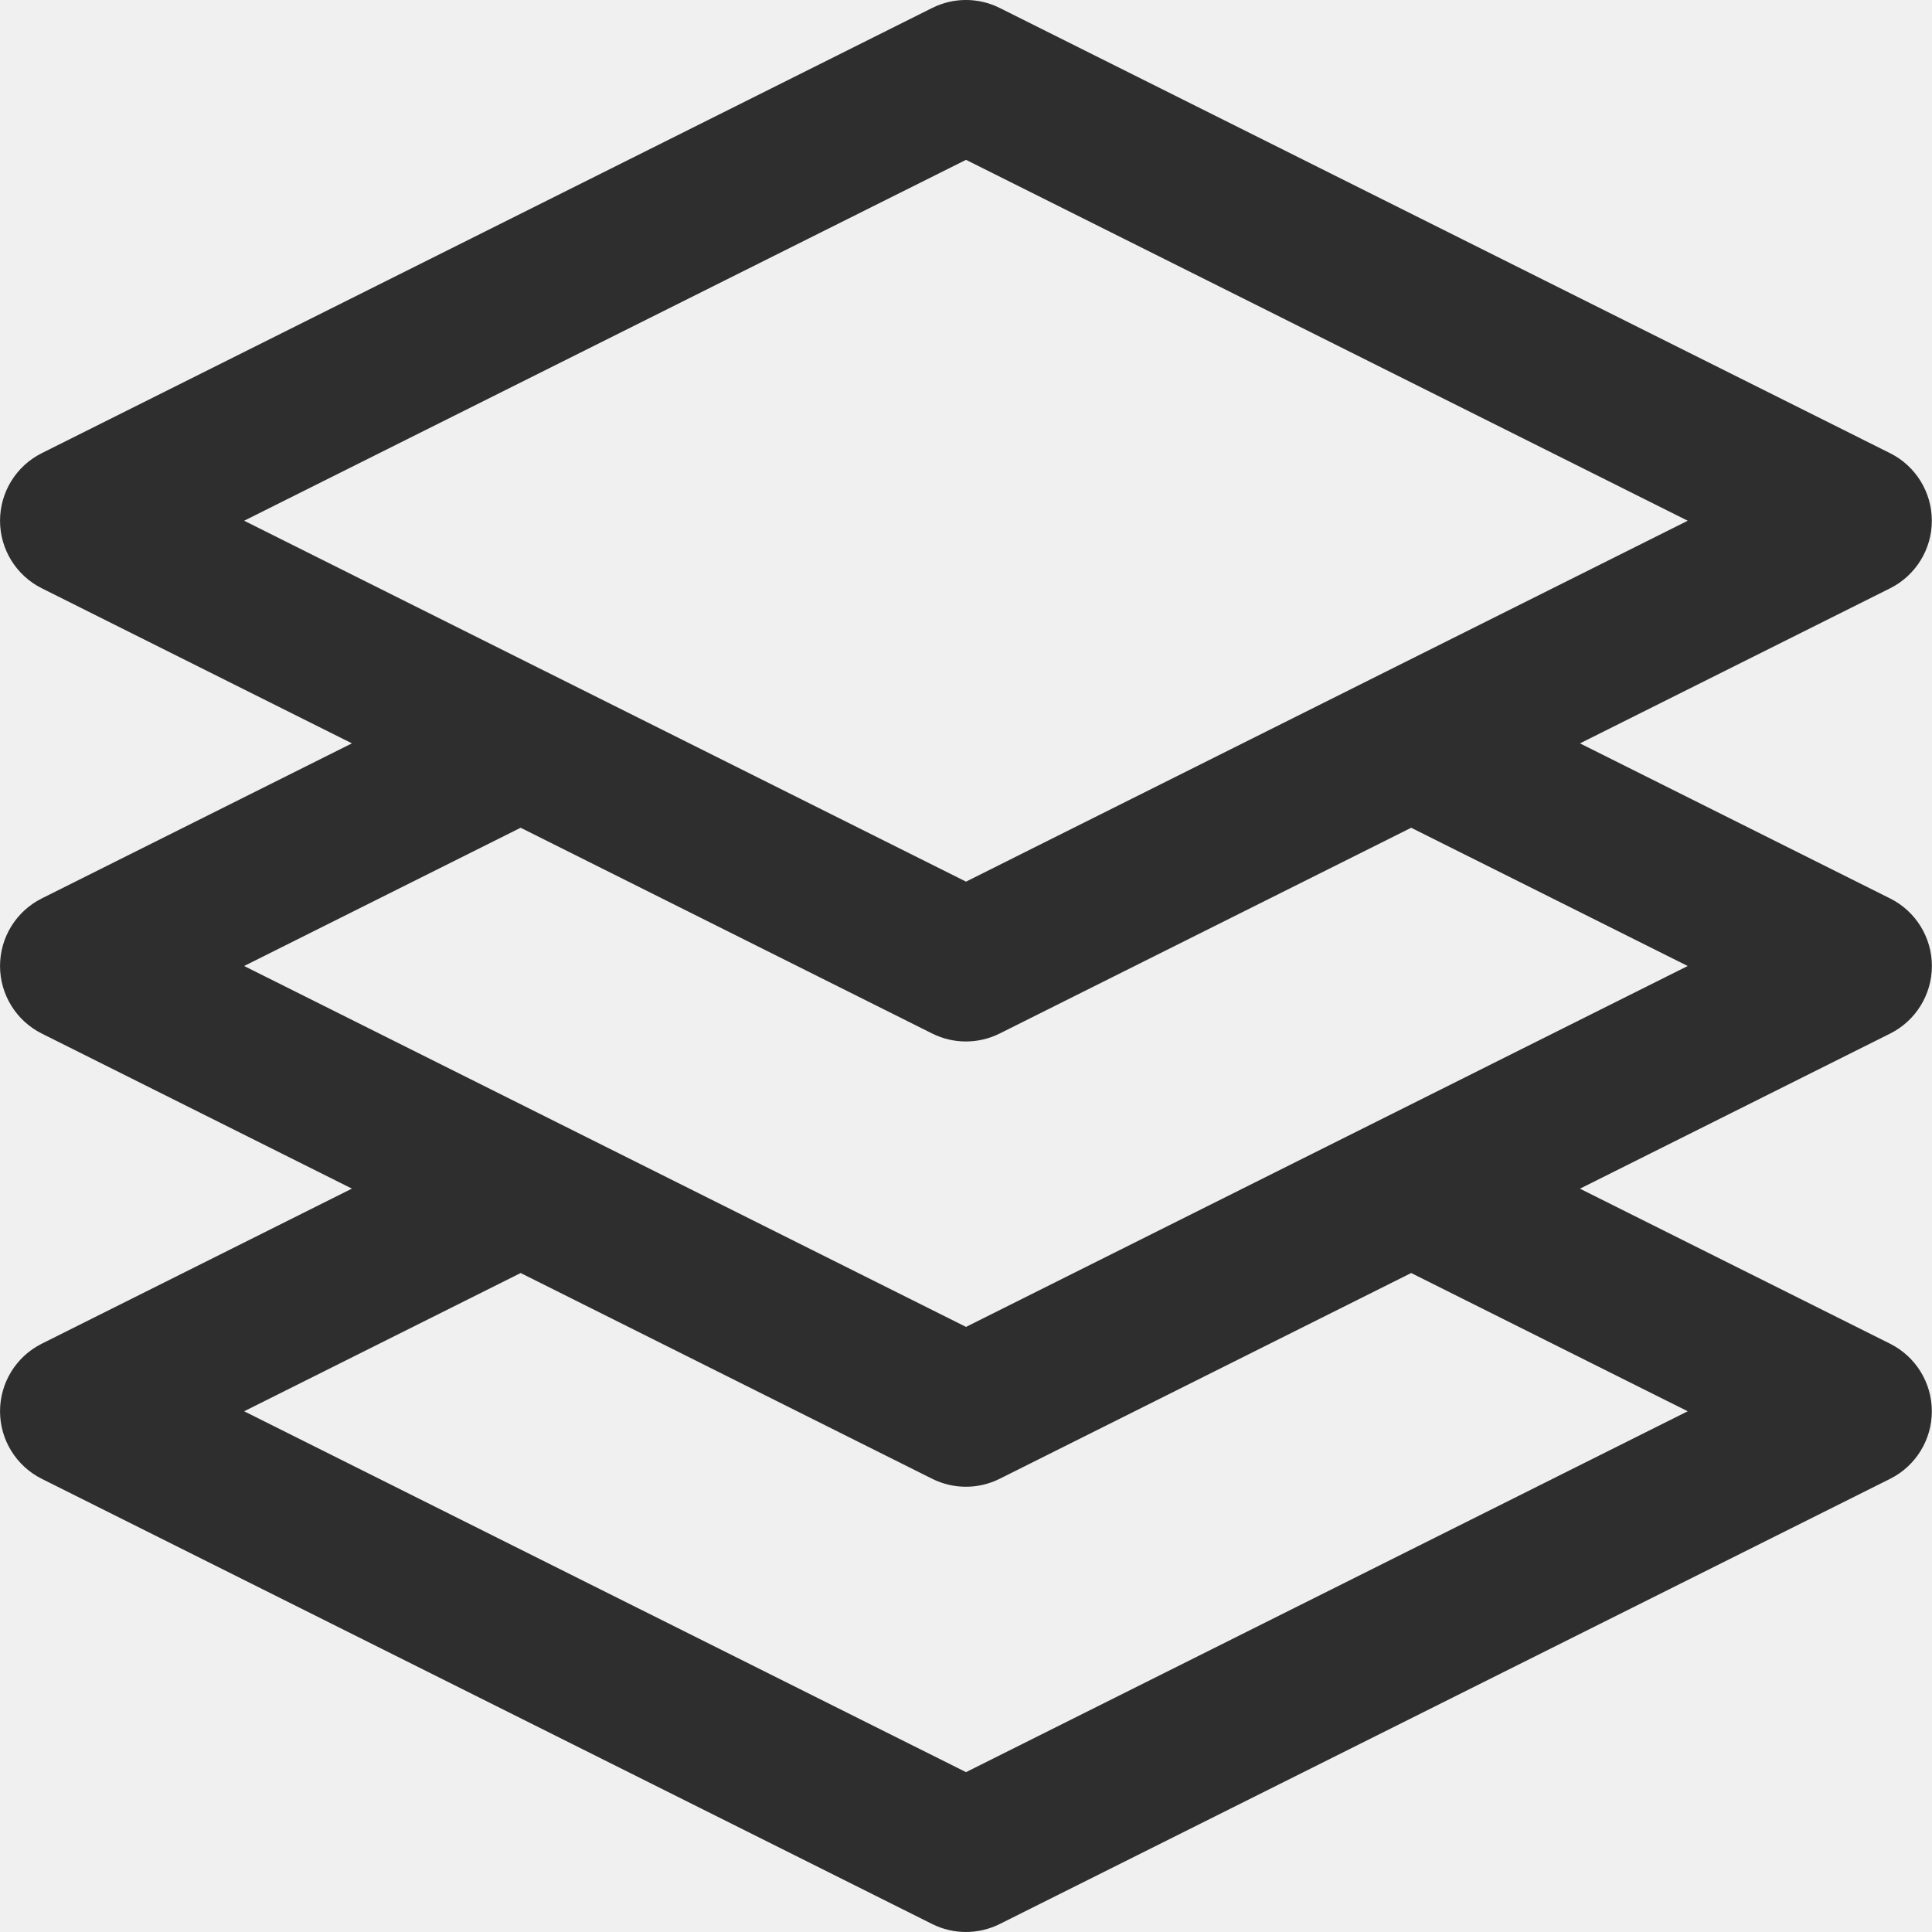
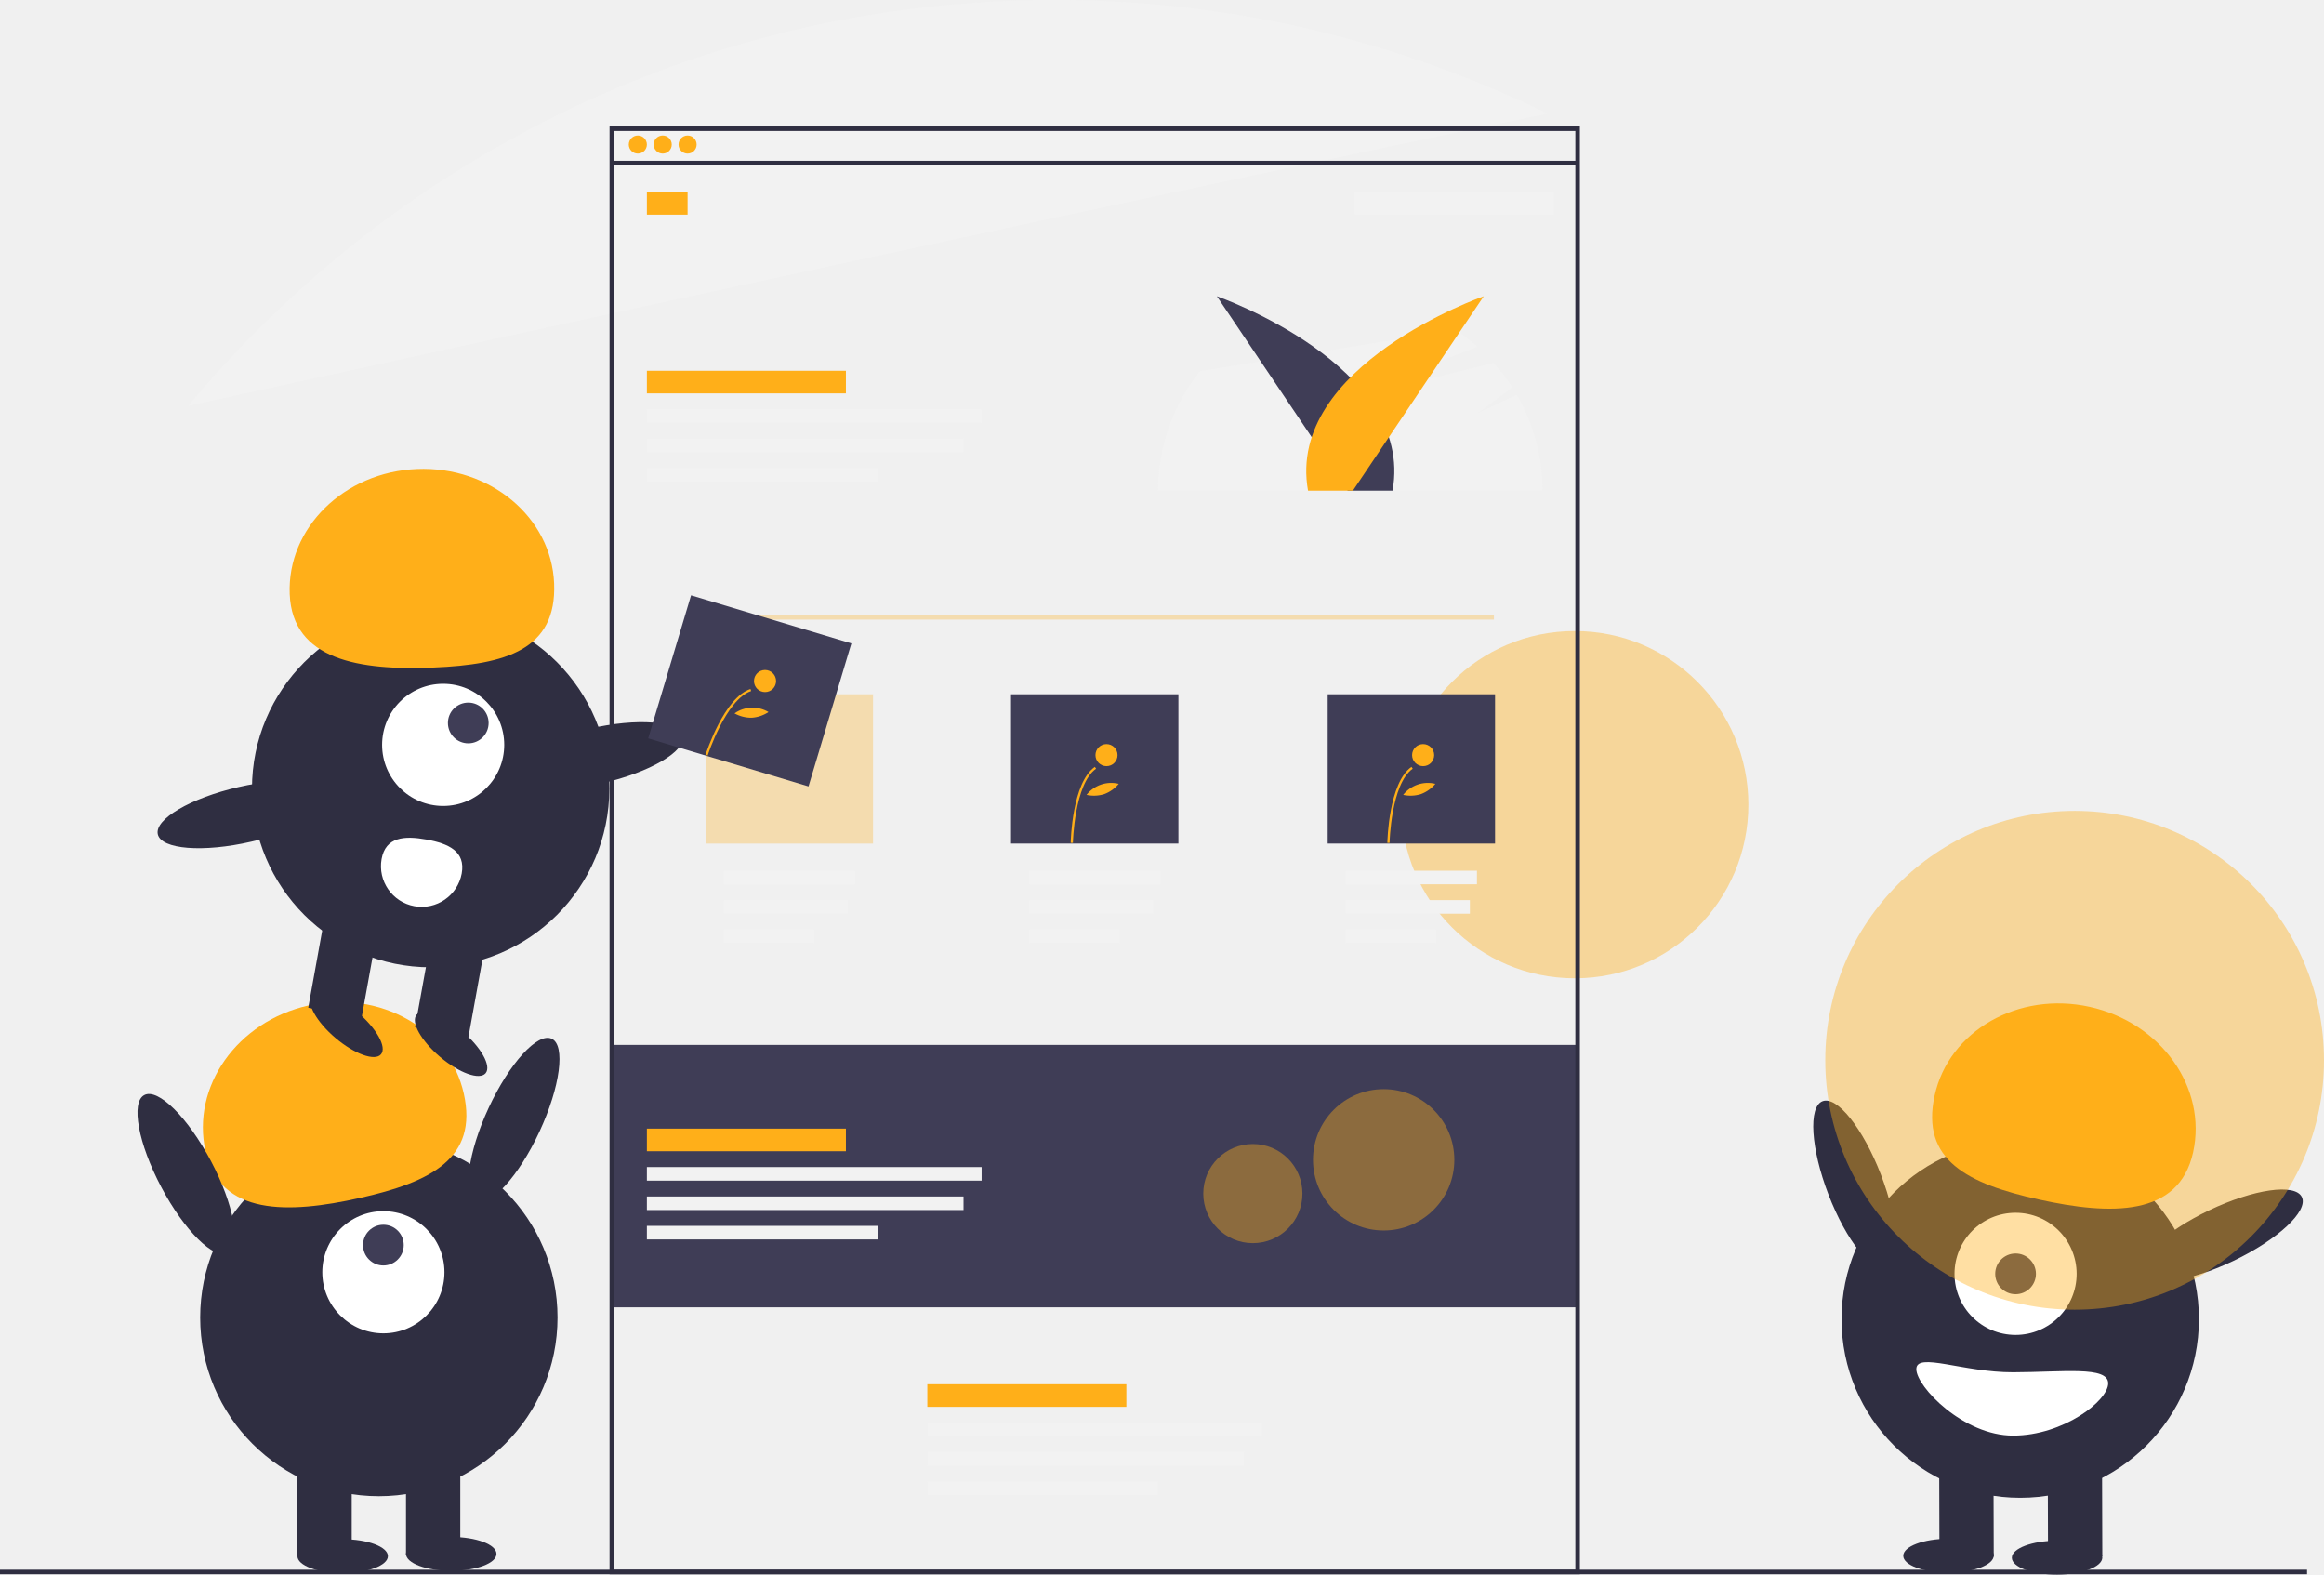
- <svg xmlns="http://www.w3.org/2000/svg" width="69.995" height="70" viewBox="0 0 69.995 70">
-   <path id="layers" d="M68.985,32.554l-11.241-5.62,11.241-5.621a2.737,2.737,0,0,0,0-4.891L36.72.288a2.737,2.737,0,0,0-2.446,0L2.008,16.421a2.737,2.737,0,0,0,0,4.891l11.241,5.621L2.008,32.554a2.737,2.737,0,0,0,0,4.891l11.241,5.621L2.008,48.687a2.737,2.737,0,0,0,0,4.891L34.274,69.711a2.736,2.736,0,0,0,2.446,0L68.985,53.579a2.737,2.737,0,0,0,0-4.891l-11.241-5.62,11.241-5.621A2.737,2.737,0,0,0,68.985,32.554ZM35.5,5.791,61.648,18.867,35.5,31.943,9.345,18.867ZM61.648,51.133,35.5,64.208,9.345,51.133l10.018-5.009,14.91,7.455a2.736,2.736,0,0,0,2.446,0l14.91-7.455ZM35.5,48.076,9.345,35l10.018-5.009,14.91,7.455a2.736,2.736,0,0,0,2.446,0l14.91-7.455L61.648,35Zm0,0" transform="translate(-0.499)" fill="#2e2e2e" />
+ <svg xmlns="http://www.w3.org/2000/svg" id="ab0c8d57-73b5-4efc-a896-a2305a232bd8" data-name="Layer 1" width="1027.496" height="696.059" viewBox="0 0 1027.496 696.059">
+   <circle cx="696.248" cy="355.702" r="76.752" fill="#ffaf19" opacity="0.4" />
+   <rect x="270" y="461.902" width="428" height="116" fill="#3f3d56" />
+   <path d="M756.839,276.477l-17.09,8.088,15.125-11.31a85.352,85.352,0,0,0-8.258-10.867L672.499,280.81l66.948-25.538a85.339,85.339,0,0,0-9.722-7.41L616.789,266.052a84.639,84.639,0,0,0-18.537,52.82h170A84.594,84.594,0,0,0,756.839,276.477Z" transform="translate(-86.2521 -101.9706)" fill="#f2f2f2" />
+   <path d="M770.375,152.166A495.972,495.972,0,0,0,552.252,101.971c-153.83,0-291.361,69.753-382.71,179.349C325.968,247.045,598.319,187.714,770.375,152.166Z" transform="translate(-86.2521 -101.9706)" fill="#f2f2f2" />
+   <rect y="693.902" width="1020" height="2" fill="#2f2e41" />
+   <path d="M682.116,318.873,624.252,232.922s87.631,30.593,77.686,85.951Z" transform="translate(-86.2521 -101.9706)" fill="#3f3d56" />
+   <path d="M684.388,318.873l57.864-85.951s-87.631,30.593-77.686,85.951Z" transform="translate(-86.2521 -101.9706)" fill="#ffaf19" />
+   <path d="M784.752,797.873h-429v-640h429Zm-427-2h425v-636h-425Z" transform="translate(-86.2521 -101.9706)" fill="#2f2e41" />
+   <rect x="271" y="71.083" width="427" height="2" fill="#2f2e41" />
+   <circle cx="282" cy="63.902" r="4" fill="#ffaf19" />
+   <circle cx="293" cy="63.902" r="4" fill="#ffaf19" />
+   <circle cx="304" cy="63.902" r="4" fill="#ffaf19" />
+   <rect x="286" y="84.902" width="18" height="10" fill="#ffaf19" />
+   <rect x="286" y="163.902" width="88" height="10" fill="#ffaf19" />
+   <rect x="685.252" y="186.873" width="88" height="10" transform="translate(1372.252 281.7745) rotate(-180)" fill="#f2f2f2" />
+   <rect x="286" y="180.902" width="148" height="6" fill="#f2f2f2" />
+   <rect x="286" y="193.902" width="140" height="6" fill="#f2f2f2" />
+   <rect x="286" y="206.902" width="102" height="6" fill="#f2f2f2" />
+   <rect x="320" y="384.902" width="58" height="6" fill="#f2f2f2" />
+   <rect x="320" y="397.902" width="54.865" height="6" fill="#f2f2f2" />
+   <rect x="320" y="410.902" width="39.973" height="6" fill="#f2f2f2" />
+   <rect x="455" y="384.902" width="58" height="6" fill="#f2f2f2" />
+   <rect x="455" y="397.902" width="54.865" height="6" fill="#f2f2f2" />
+   <rect x="455" y="410.902" width="39.973" height="6" fill="#f2f2f2" />
+   <rect x="595" y="384.902" width="58" height="6" fill="#f2f2f2" />
+   <rect x="595" y="397.902" width="54.865" height="6" fill="#f2f2f2" />
+   <rect x="595" y="410.902" width="39.973" height="6" fill="#f2f2f2" />
+   <rect x="410" y="611.902" width="88" height="10" fill="#ffaf19" />
+   <rect x="410" y="628.902" width="148" height="6" fill="#f2f2f2" />
+   <rect x="410" y="641.902" width="140" height="6" fill="#f2f2f2" />
+   <rect x="410" y="654.902" width="102" height="6" fill="#f2f2f2" />
+   <rect x="312.5" y="271.902" width="348" height="2" fill="#ffaf19" opacity="0.3" />
+   <rect x="312" y="306.902" width="74" height="66" fill="#ffaf19" opacity="0.3" />
+   <rect x="447" y="306.902" width="74" height="66" fill="#3f3d56" />
+   <rect x="587" y="306.902" width="74" height="66" fill="#3f3d56" />
+   <path d="M560.611,474.595l-.976-.019c.021-1.081.631-26.561,10.662-33.604l.561.799C561.231,448.53,560.615,474.335,560.611,474.595Z" transform="translate(-86.2521 -101.9706)" fill="#ffaf19" />
+   <circle cx="489.206" cy="333.798" r="4.881" fill="#ffaf19" />
+   <path d="M574.471,453.004a15.198,15.198,0,0,1-7.841.339,13.85,13.85,0,0,1,14.24-4.884A15.198,15.198,0,0,1,574.471,453.004Z" transform="translate(-86.2521 -101.9706)" fill="#ffaf19" />
+   <path d="M700.611,474.595l-.976-.019c.021-1.081.631-26.561,10.662-33.604l.561.799C701.231,448.53,700.615,474.335,700.611,474.595Z" transform="translate(-86.2521 -101.9706)" fill="#ffaf19" />
+   <circle cx="629.206" cy="333.798" r="4.881" fill="#ffaf19" />
+   <path d="M714.471,453.004a15.198,15.198,0,0,1-7.841.339,13.85,13.85,0,0,1,14.24-4.884A15.198,15.198,0,0,1,714.471,453.004Z" transform="translate(-86.2521 -101.9706)" fill="#ffaf19" />
+   <rect x="286" y="498.902" width="88" height="10" fill="#ffaf19" />
+   <rect x="286" y="515.902" width="148" height="6" fill="#f2f2f2" />
+   <rect x="286" y="528.902" width="140" height="6" fill="#f2f2f2" />
+   <rect x="286" y="541.902" width="102" height="6" fill="#f2f2f2" />
+   <circle cx="611.752" cy="512.702" r="31.248" fill="#ffaf19" opacity="0.4" />
+   <circle cx="553.92" cy="527.626" r="21.92" fill="#ffaf19" opacity="0.4" />
+   <circle cx="167.5" cy="582.402" r="79" fill="#2f2e41" />
+   <rect x="131.5" y="644.402" width="24" height="43" fill="#2f2e41" />
+   <rect x="179.5" y="644.402" width="24" height="43" fill="#2f2e41" />
+   <ellipse cx="151.5" cy="687.902" rx="20" ry="7.5" fill="#2f2e41" />
+   <ellipse cx="199.5" cy="686.902" rx="20" ry="7.5" fill="#2f2e41" />
+   <circle cx="169.5" cy="562.402" r="27" fill="#fff" />
+   <circle cx="169.5" cy="550.402" r="9" fill="#3f3d56" />
+   <path d="M177.119,610.905c-6.379-28.568,14.012-57.434,45.544-64.475s62.265,10.41,68.644,38.978-14.519,39.104-46.051,46.145S183.498,639.472,177.119,610.905Z" transform="translate(-86.2521 -101.9706)" fill="#ffaf19" />
+   <ellipse cx="313.528" cy="596.957" rx="39.5" ry="12.4" transform="translate(-446.2098 527.7579) rotate(-65.07683)" fill="#2f2e41" />
+   <ellipse cx="168.528" cy="620.957" rx="12.4" ry="39.5" transform="translate(-357.1725 49.01394) rotate(-27.89329)" fill="#2f2e41" />
+   <ellipse cx="906.255" cy="625.623" rx="12.4" ry="39.5" transform="translate(-250.6156 265.819) rotate(-21.07832)" fill="#2f2e41" />
+   <circle cx="893.19" cy="583.104" r="79" fill="#2f2e41" />
+   <rect x="991.675" y="747.007" width="24" height="43" transform="matrix(-1, 0.0028, -0.0028, -1, 1923.247, 1432.229)" fill="#2f2e41" />
+   <rect x="943.676" y="747.141" width="24" height="43" transform="translate(1827.248 1432.632) rotate(179.8395)" fill="#2f2e41" />
+   <ellipse cx="995.737" cy="790.529" rx="20" ry="7.5" transform="translate(-88.46246 -99.17847) rotate(-0.16049)" fill="#2f2e41" />
+   <ellipse cx="947.734" cy="789.664" rx="20" ry="7.5" transform="translate(-88.46023 -99.31292) rotate(-0.16049)" fill="#2f2e41" />
+   <circle cx="891.134" cy="563.109" r="27" fill="#fff" />
+   <circle cx="891.134" cy="563.109" r="9" fill="#3f3d56" />
+   <path d="M1055.868,611.392c6.299-28.585-14.173-57.394-45.724-64.347s-62.236,10.584-68.535,39.17,14.628,39.063,46.18,46.015S1049.569,639.978,1055.868,611.392Z" transform="translate(-86.2521 -101.9706)" fill="#ffaf19" />
+   <ellipse cx="1068.319" cy="648.169" rx="39.5" ry="12.4" transform="translate(-261.3017 421.8477) rotate(-25.53475)" fill="#2f2e41" />
+   <path d="M1018.326,713.466c.022,7.732-19.844,23.056-41.935,23.118s-42.865-21.648-42.887-29.38,20.717,1.442,42.809,1.38S1018.304,705.734,1018.326,713.466Z" transform="translate(-86.2521 -101.9706)" fill="#fff" />
+   <circle cx="917.248" cy="468.702" r="110.248" fill="#ffaf19" opacity="0.4" />
+   <circle cx="190.405" cy="348.59" r="79" fill="#2f2e41" />
+   <rect x="226.167" y="506.95" width="24" height="43" transform="translate(11.69174 -135.9442) rotate(10.26106)" fill="#2f2e41" />
+   <rect x="273.399" y="515.501" width="24" height="43" transform="translate(13.97028 -144.2211) rotate(10.26106)" fill="#2f2e41" />
+   <ellipse cx="285.687" cy="563.475" rx="7.5" ry="20" transform="translate(-415.1887 315.3571) rotate(-49.73894)" fill="#2f2e41" />
+   <ellipse cx="239.439" cy="555.103" rx="7.5" ry="20" transform="translate(-425.1591 277.1032) rotate(-49.73894)" fill="#2f2e41" />
+   <circle cx="195.936" cy="329.266" r="27" fill="#fff" />
+   <circle cx="207.032" cy="319.588" r="9" fill="#3f3d56" />
+   <path d="M214.337,364.617c-1.188-29.247,24.019-54.019,56.301-55.331s59.415,21.335,60.603,50.582-21.252,35.892-53.534,37.203S215.525,393.864,214.337,364.617Z" transform="translate(-86.2521 -101.9706)" fill="#ffaf19" />
+   <ellipse cx="349.603" cy="436.168" rx="39.5" ry="12.4" transform="translate(-174.8644 -12.8362) rotate(-12.9101)" fill="#2f2e41" />
+   <ellipse cx="194.528" cy="461.957" rx="39.5" ry="12.4" transform="translate(-184.5461 -46.83125) rotate(-12.9101)" fill="#2f2e41" />
+   <path d="M254.96,481.694a18,18,0,0,0,35.424,6.413c1.771-9.782-5.792-13.244-15.575-15.014S256.73,471.912,254.96,481.694Z" transform="translate(-86.2521 -101.9706)" fill="#fff" />
+   <rect x="380.752" y="374.373" width="74" height="66" transform="translate(48.33035 -204.7786) rotate(16.68876)" fill="#3f3d56" />
+   <path d="M399.12,435.948l-.93-.299c.331-1.03,8.232-25.261,19.863-29.127l.308.926C407.199,411.159,399.199,435.701,399.12,435.948Z" transform="translate(-86.2521 -101.9706)" fill="#ffaf19" />
+   <circle cx="338.24" cy="301.05" r="4.881" fill="#ffaf19" />
+   <path d="M418.597,419.247a15.198,15.198,0,0,1-7.608-1.928,13.85,13.85,0,0,1,15.043-.589A15.198,15.198,0,0,1,418.597,419.247Z" transform="translate(-86.2521 -101.9706)" fill="#ffaf19" />
</svg>
